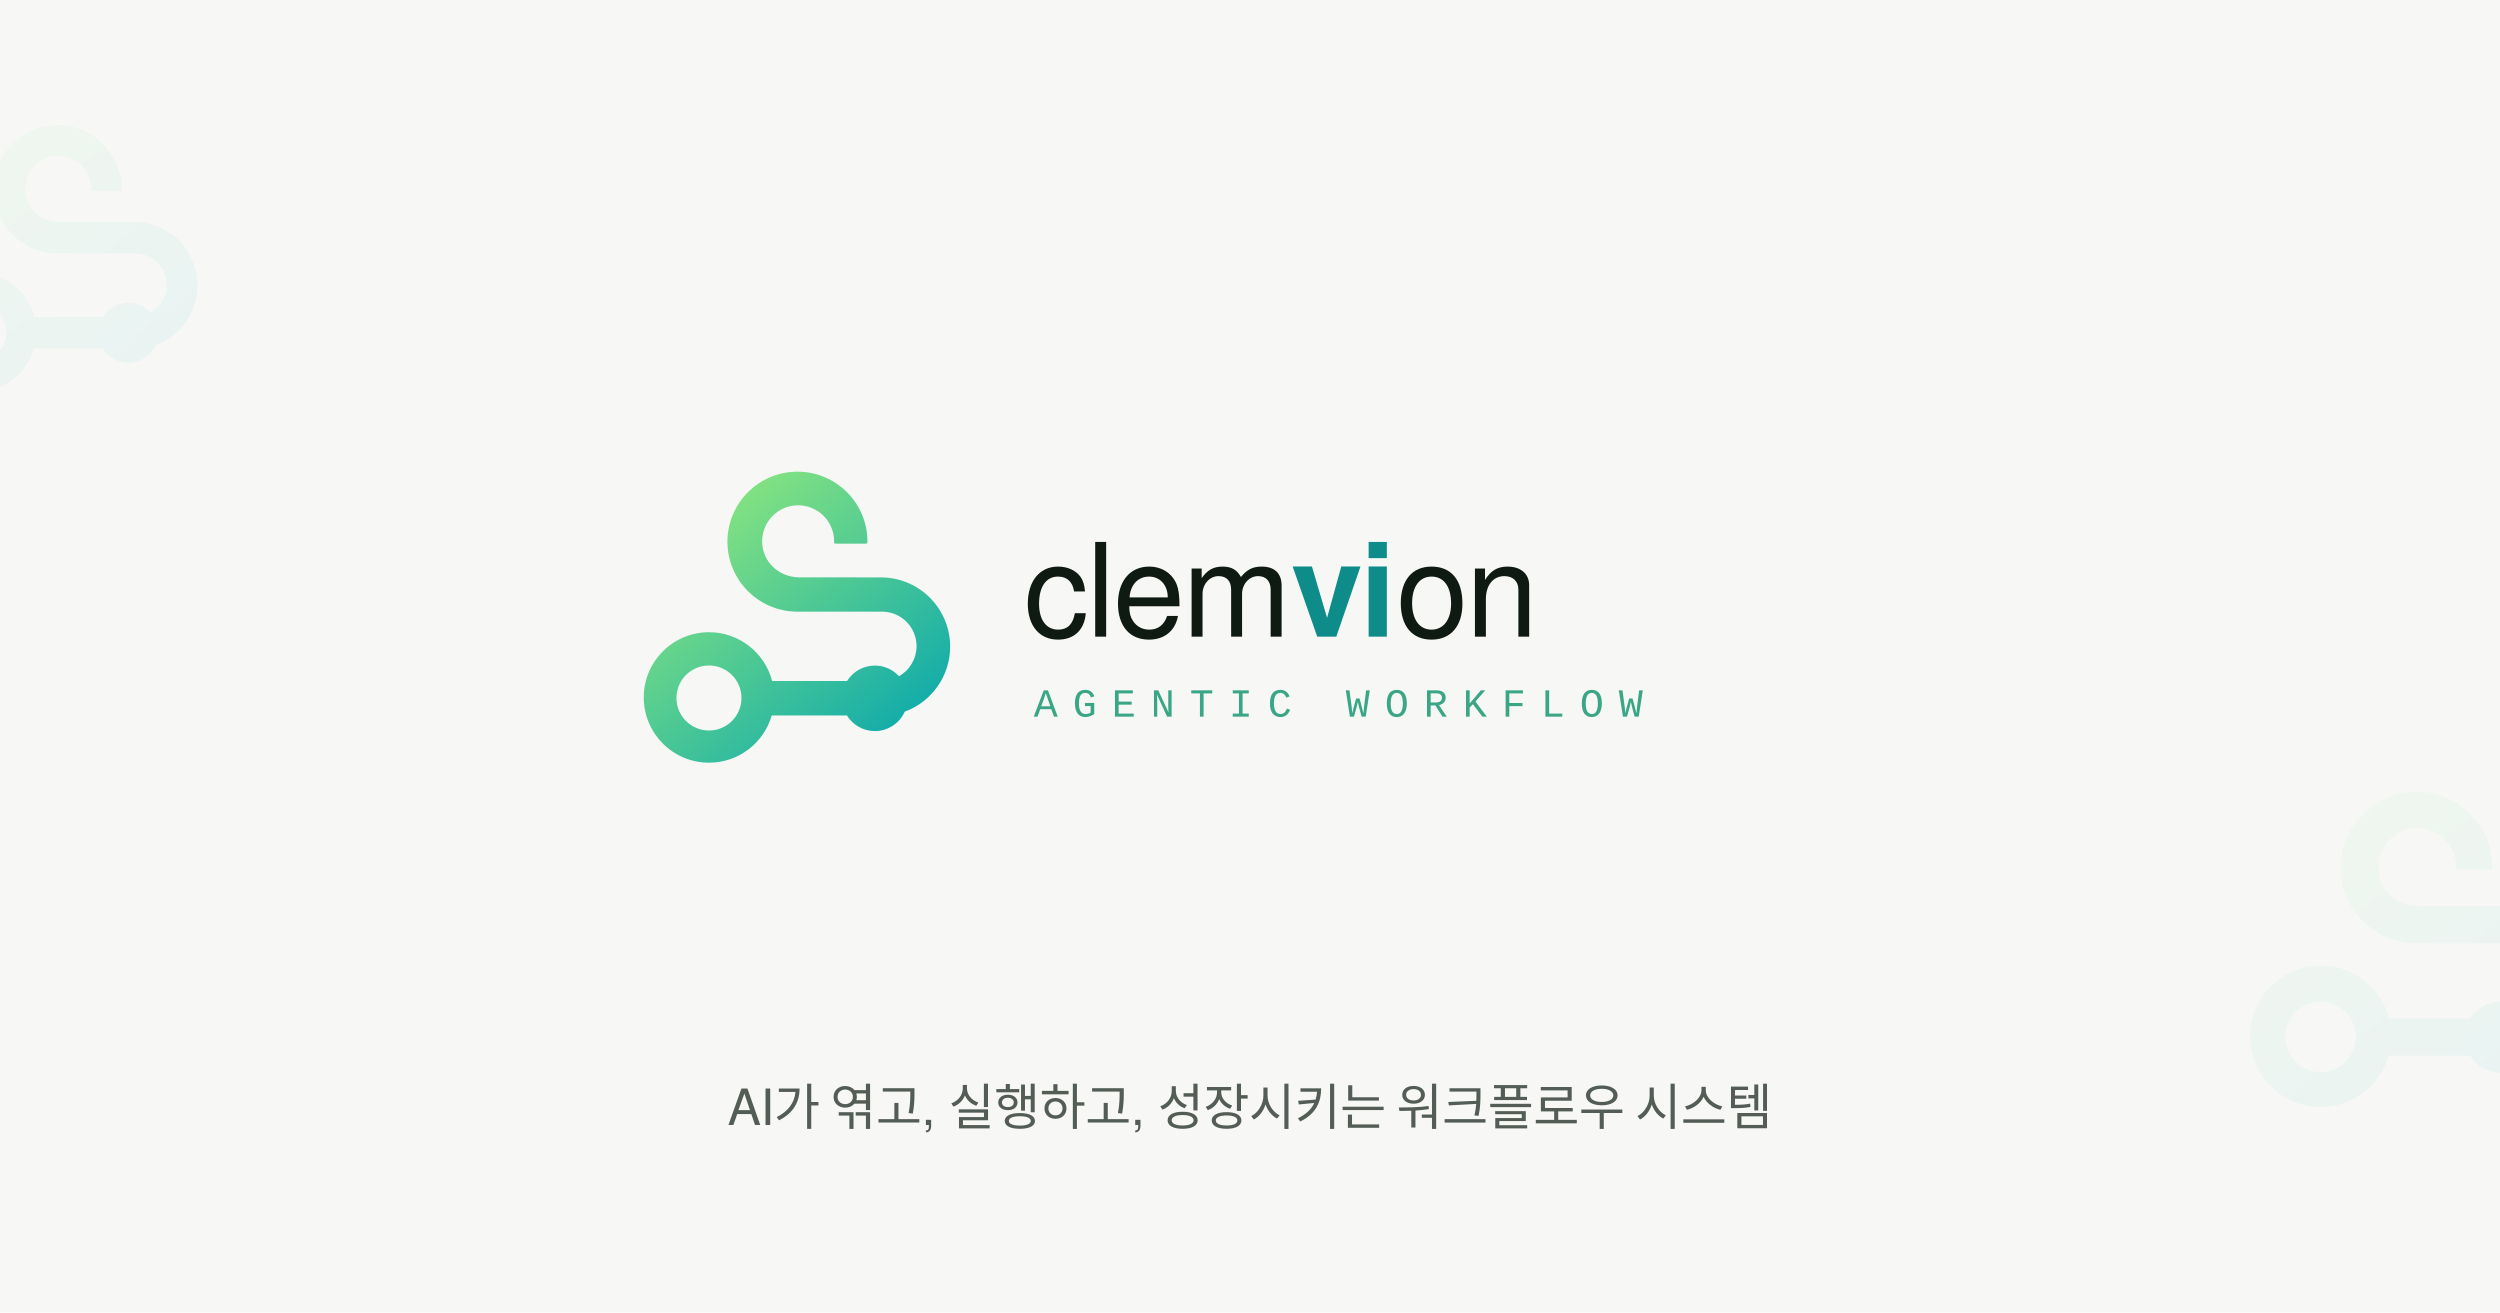
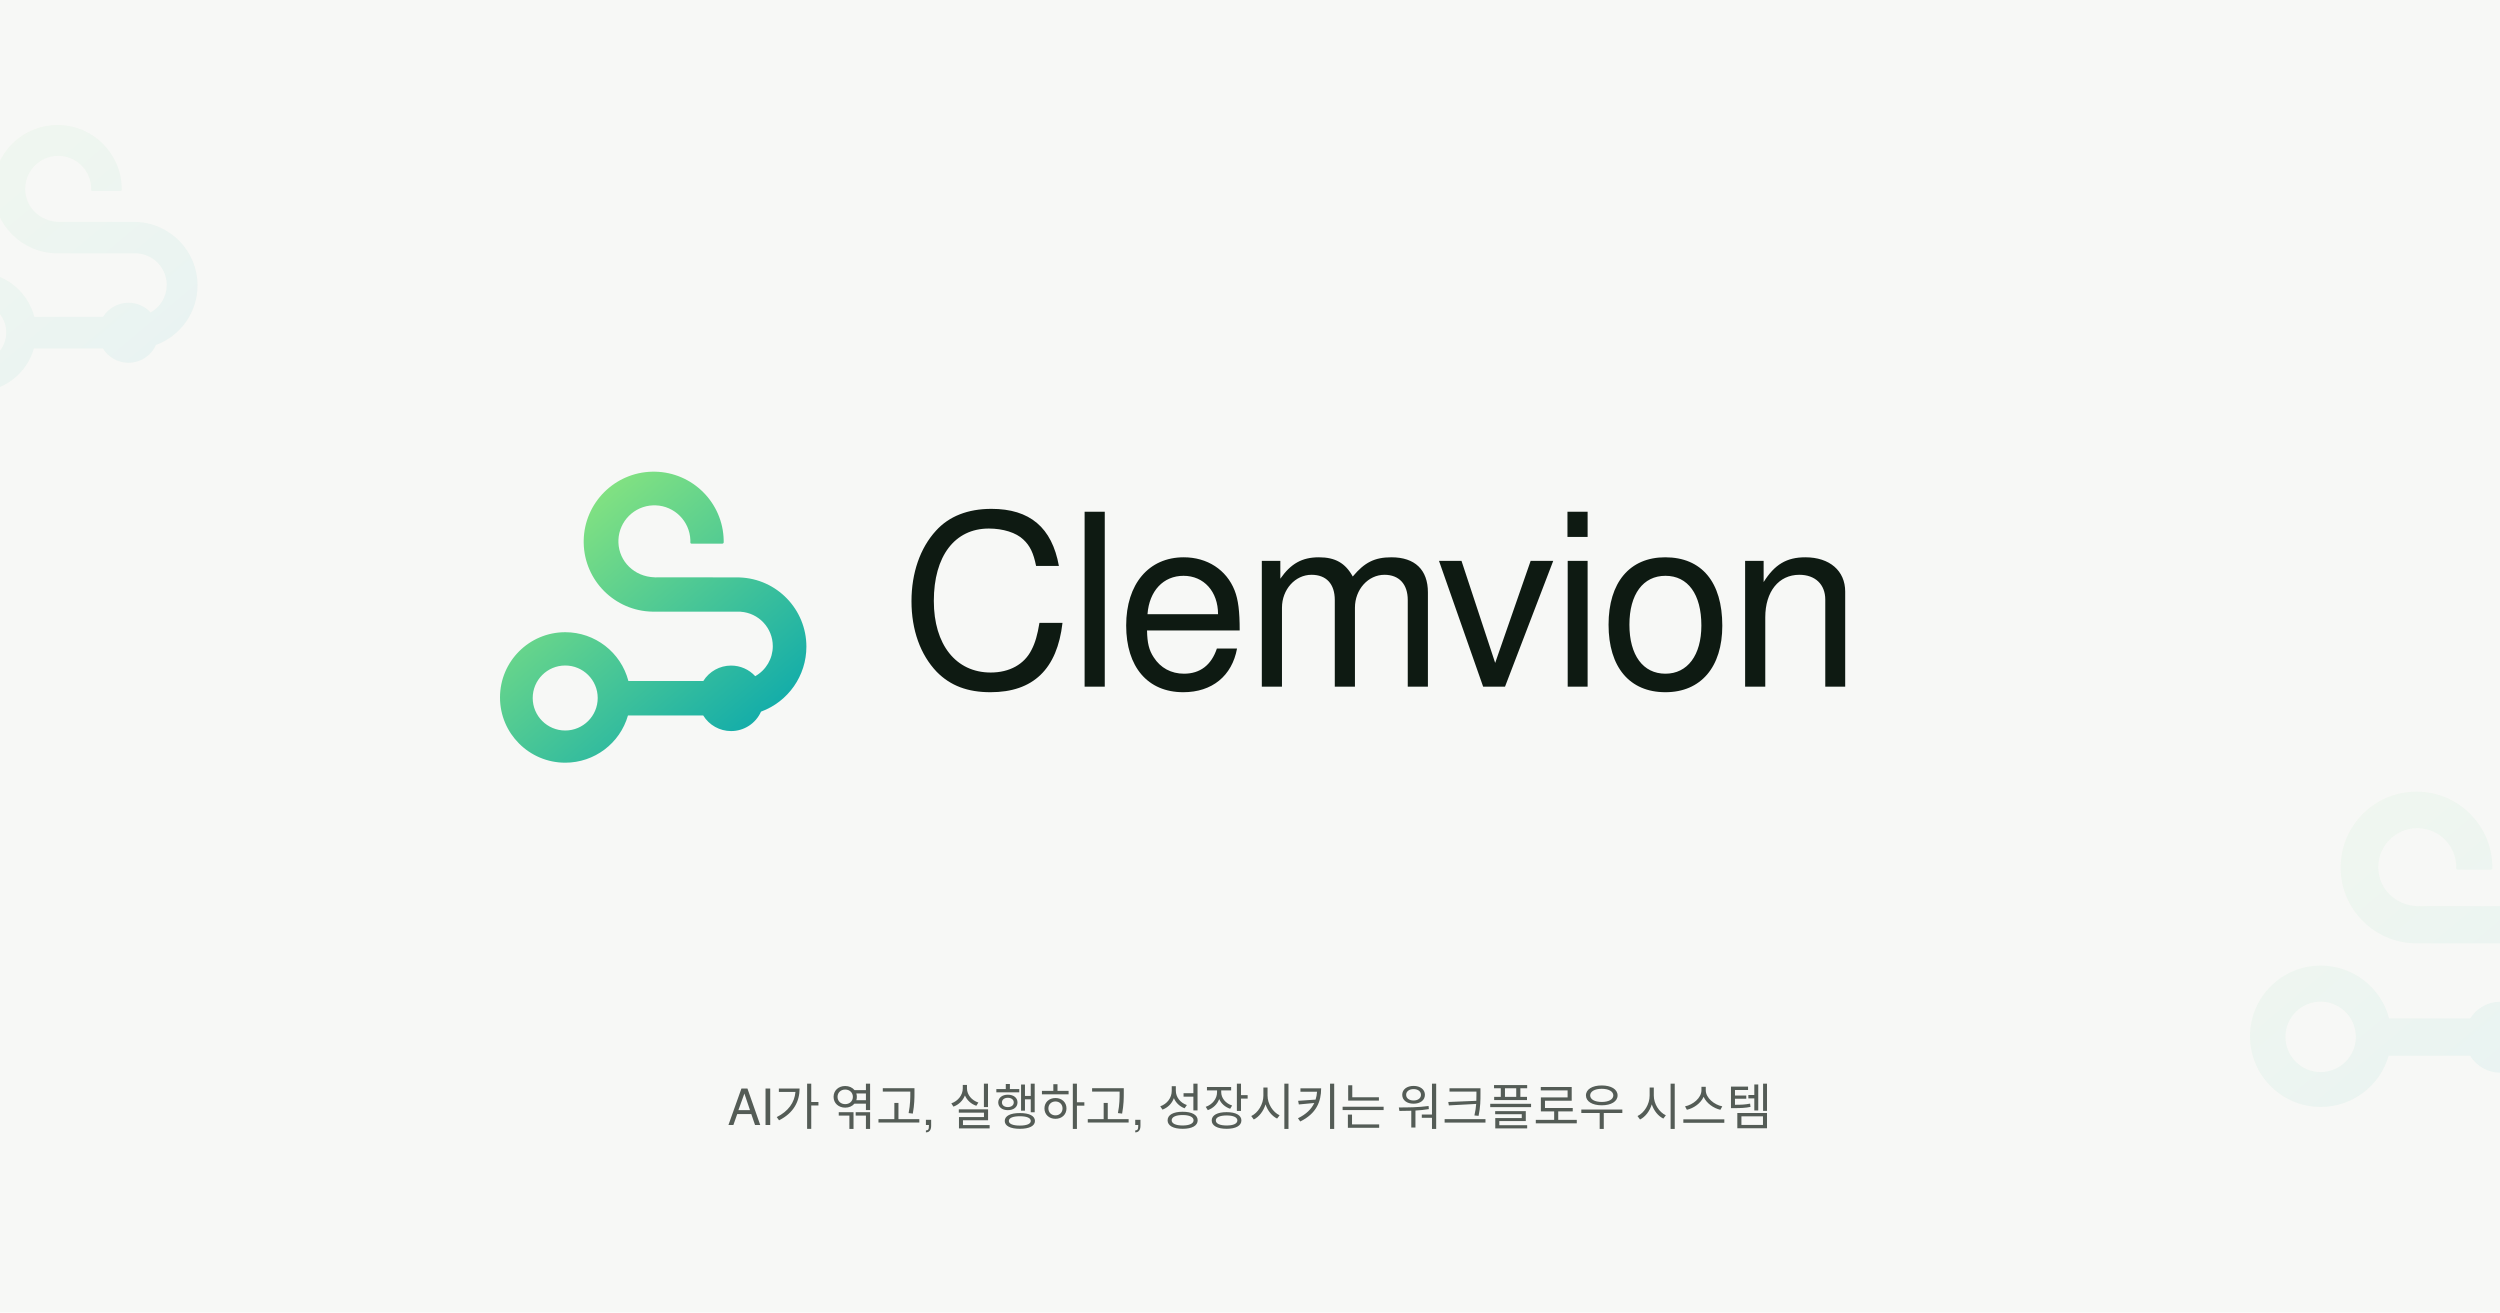
- <svg xmlns="http://www.w3.org/2000/svg" viewBox="0 0 1200 630" role="img" aria-label="Clemvion — Agentic Workflow">
+ <svg xmlns="http://www.w3.org/2000/svg" viewBox="0 0 1200 630" role="img" aria-label="Clemvion">
  <defs>
    <linearGradient id="cv-grad" gradientUnits="userSpaceOnUse" x1="69.856" y1="105.446" x2="30.467" y2="58.503">
      <stop offset="0" stop-color="#12acaa" />
      <stop offset="1" stop-color="#8be67e" />
    </linearGradient>
    <linearGradient id="cv-grad-bg" gradientUnits="userSpaceOnUse" x1="69.856" y1="105.446" x2="30.467" y2="58.503">
      <stop offset="0" stop-color="#12acaa" />
      <stop offset="1" stop-color="#8be67e" />
    </linearGradient>
  </defs>
  <rect width="1200" height="630" fill="#f7f8f6" />
  <g opacity="0.06" transform="translate(-40 60) scale(2.2)">
    <g transform="translate(-19.52181 -52.87071)">
      <path fill="url(#cv-grad-bg)" d="m 49.995,52.873 c -7.522,0.139 -13.593,6.211 -13.733,13.732 -0.003,0.146 -0.003,0.383 0,0.529 0.139,7.522 6.211,13.594 13.733,13.733 0.146,0.003 0.383,0.003 0.529,0 0.018,-3.38e-4 0.036,-6.25e-4 0.054,-10e-4 h 4.422 a 13.85,13.85 0 0 0 -0.002,0.003 h 12.131 0.114 0.399 v 0.015 a 6.896,6.896 0 0 1 6.439,6.88 6.896,6.896 0 0 1 -3.513,6.009 6.55,6.55 0 0 0 -4.827,-2.122 6.55,6.55 0 0 0 -5.557,3.082 H 45.199 A 13.05,13.05 0 0 0 32.572,84.978 13.05,13.05 0 0 0 19.522,98.028 13.05,13.05 0 0 0 32.572,111.077 13.05,13.05 0 0 0 45.117,101.624 h 15.04 a 6.55,6.55 0 0 0 5.585,3.128 6.55,6.55 0 0 0 5.983,-3.884 A 13.85,13.85 0 0 0 80.801,87.866 13.85,13.85 0 0 0 67.439,74.025 v -0.009 h -5.318 c -0.022,-0.008 -0.049,-0.012 -0.08,-0.012 H 50.784 a 0.187,0.187 0 0 1 -0.014,0.012 H 50.54 a 0.187,0.187 0 0 1 -0.02,-0.018 l -0.12,10e-4 c -4.03,-0.14 -7.059,-3.169 -7.194,-6.934 -0.005,-0.146 -0.005,-0.383 0,-0.529 0.136,-3.765 3.165,-6.793 6.93,-6.929 0.146,-0.005 0.383,-0.005 0.529,0 3.765,0.136 6.792,3.164 6.929,6.929 0.005,0.146 0.005,0.383 0,0.529 -0.004,0.111 0.108,0.201 0.254,0.201 h 6.143 c 0.146,0 0.268,-0.118 0.27,-0.265 6.97e-4,-0.072 6.32e-4,-0.25 -0.002,-0.396 -0.14,-7.522 -6.211,-13.593 -13.733,-13.732 -0.146,-0.003 -0.383,-0.003 -0.529,0 z M 32.564,91.638 a 6.5,6.5 0 0 1 6.5,6.5 6.5,6.5 0 0 1 -6.5,6.5 6.5,6.5 0 0 1 -6.5,-6.5 6.5,6.5 0 0 1 6.5,-6.5 z" />
    </g>
  </g>
  <g opacity="0.06" transform="translate(1080 380) scale(2.6)">
    <g transform="translate(-19.52181 -52.87071)">
      <path fill="url(#cv-grad-bg)" d="m 49.995,52.873 c -7.522,0.139 -13.593,6.211 -13.733,13.732 -0.003,0.146 -0.003,0.383 0,0.529 0.139,7.522 6.211,13.594 13.733,13.733 0.146,0.003 0.383,0.003 0.529,0 0.018,-3.38e-4 0.036,-6.25e-4 0.054,-10e-4 h 4.422 a 13.85,13.85 0 0 0 -0.002,0.003 h 12.131 0.114 0.399 v 0.015 a 6.896,6.896 0 0 1 6.439,6.88 6.896,6.896 0 0 1 -3.513,6.009 6.55,6.55 0 0 0 -4.827,-2.122 6.55,6.55 0 0 0 -5.557,3.082 H 45.199 A 13.05,13.05 0 0 0 32.572,84.978 13.05,13.05 0 0 0 19.522,98.028 13.05,13.05 0 0 0 32.572,111.077 13.05,13.05 0 0 0 45.117,101.624 h 15.04 a 6.55,6.55 0 0 0 5.585,3.128 6.55,6.55 0 0 0 5.983,-3.884 A 13.85,13.85 0 0 0 80.801,87.866 13.85,13.85 0 0 0 67.439,74.025 v -0.009 h -5.318 c -0.022,-0.008 -0.049,-0.012 -0.08,-0.012 H 50.784 a 0.187,0.187 0 0 1 -0.014,0.012 H 50.54 a 0.187,0.187 0 0 1 -0.02,-0.018 l -0.12,10e-4 c -4.03,-0.14 -7.059,-3.169 -7.194,-6.934 -0.005,-0.146 -0.005,-0.383 0,-0.529 0.136,-3.765 3.165,-6.793 6.93,-6.929 0.146,-0.005 0.383,-0.005 0.529,0 3.765,0.136 6.792,3.164 6.929,6.929 0.005,0.146 0.005,0.383 0,0.529 -0.004,0.111 0.108,0.201 0.254,0.201 h 6.143 c 0.146,0 0.268,-0.118 0.27,-0.265 6.97e-4,-0.072 6.32e-4,-0.25 -0.002,-0.396 -0.14,-7.522 -6.211,-13.593 -13.733,-13.732 -0.146,-0.003 -0.383,-0.003 -0.529,0 z M 32.564,91.638 a 6.5,6.5 0 0 1 6.5,6.5 6.5,6.5 0 0 1 -6.5,6.5 6.5,6.5 0 0 1 -6.5,-6.5 6.5,6.5 0 0 1 6.5,-6.5 z" />
    </g>
  </g>
-   <g transform="translate(285 200) scale(2.4)">
+   <g transform="translate(216 200) scale(2.4)">
    <g transform="translate(10 11)">
      <g transform="translate(-19.52181 -52.87071)">
        <path fill="url(#cv-grad)" d="m 49.995,52.873 c -7.522,0.139 -13.593,6.211 -13.733,13.732 -0.003,0.146 -0.003,0.383 0,0.529 0.139,7.522 6.211,13.594 13.733,13.733 0.146,0.003 0.383,0.003 0.529,0 0.018,-3.38e-4 0.036,-6.25e-4 0.054,-10e-4 h 4.422 a 13.85,13.85 0 0 0 -0.002,0.003 h 12.131 0.114 0.399 v 0.015 a 6.896,6.896 0 0 1 6.439,6.88 6.896,6.896 0 0 1 -3.513,6.009 6.55,6.55 0 0 0 -4.827,-2.122 6.55,6.55 0 0 0 -5.557,3.082 H 45.199 A 13.05,13.05 0 0 0 32.572,84.978 13.05,13.05 0 0 0 19.522,98.028 13.05,13.05 0 0 0 32.572,111.077 13.05,13.05 0 0 0 45.117,101.624 h 15.04 a 6.55,6.55 0 0 0 5.585,3.128 6.55,6.55 0 0 0 5.983,-3.884 A 13.85,13.85 0 0 0 80.801,87.866 13.85,13.85 0 0 0 67.439,74.025 v -0.009 h -5.318 c -0.022,-0.008 -0.049,-0.012 -0.08,-0.012 H 50.784 a 0.187,0.187 0 0 1 -0.014,0.012 H 50.54 a 0.187,0.187 0 0 1 -0.02,-0.018 l -0.12,10e-4 c -4.03,-0.14 -7.059,-3.169 -7.194,-6.934 -0.005,-0.146 -0.005,-0.383 0,-0.529 0.136,-3.765 3.165,-6.793 6.93,-6.929 0.146,-0.005 0.383,-0.005 0.529,0 3.765,0.136 6.792,3.164 6.929,6.929 0.005,0.146 0.005,0.383 0,0.529 -0.004,0.111 0.108,0.201 0.254,0.201 h 6.143 c 0.146,0 0.268,-0.118 0.27,-0.265 6.97e-4,-0.072 6.32e-4,-0.25 -0.002,-0.396 -0.14,-7.522 -6.211,-13.593 -13.733,-13.732 -0.146,-0.003 -0.383,-0.003 -0.529,0 z M 32.564,91.638 a 6.5,6.5 0 0 1 6.5,6.5 6.5,6.5 0 0 1 -6.5,6.5 6.5,6.5 0 0 1 -6.5,-6.5 6.5,6.5 0 0 1 6.5,-6.5 z" />
      </g>
    </g>
-     <text x="86" y="44" font-family="'Helvetica Neue', Helvetica, Arial, sans-serif" font-size="26" font-weight="200" fill="#0e1a12" letter-spacing="-0.5">clem<tspan font-weight="600" fill="#0e8c8a">vi</tspan>on</text>
-     <text x="88" y="60" font-family="'Courier New', monospace" font-size="8" fill="#3aa686" letter-spacing="3">AGENTIC WORKFLOW</text>
+     <text x="90" y="54" font-family="'Helvetica Neue', Helvetica, Arial, sans-serif" font-size="48" font-weight="500" fill="#0e1a12" letter-spacing="-1">Clemvion</text>
  </g>
  <text x="600" y="540" text-anchor="middle" font-family="'Helvetica Neue', Helvetica, Arial, sans-serif" font-size="24" font-weight="300" fill="#0e1a12" letter-spacing="-0.2" opacity="0.7">AI가 엮고, 실행하고, 성장시키는 워크플로우 시스템</text>
</svg>
